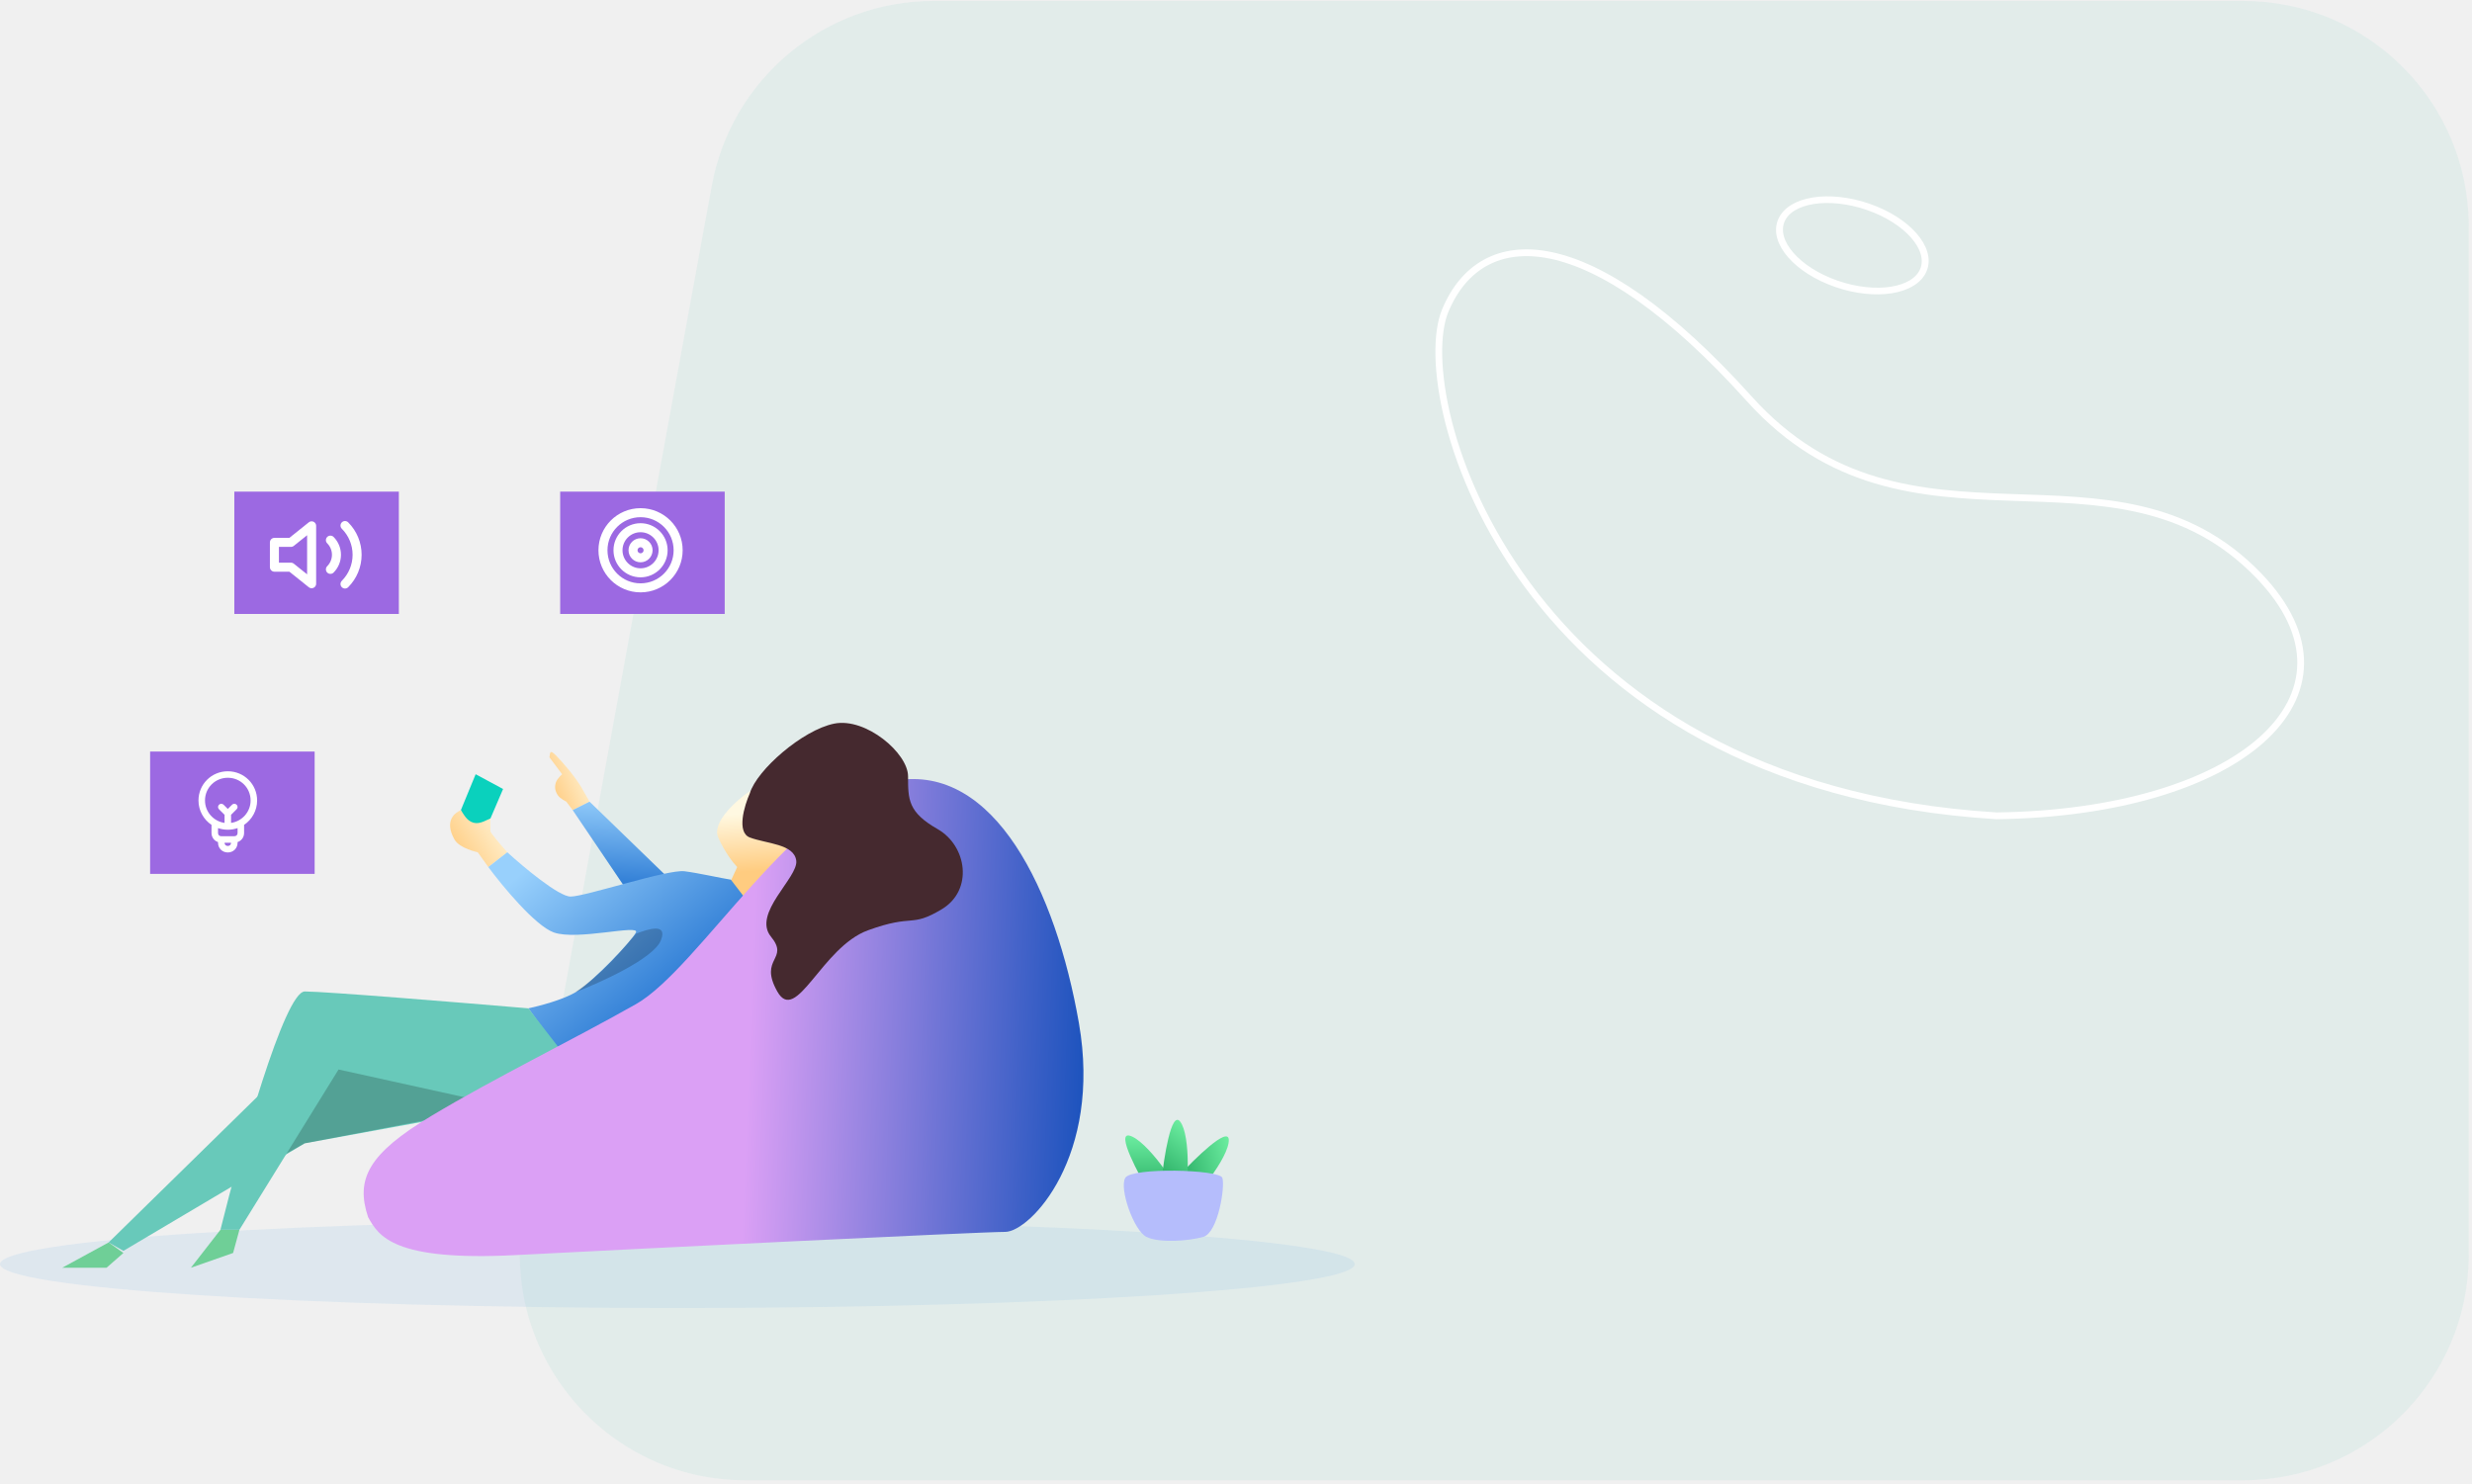
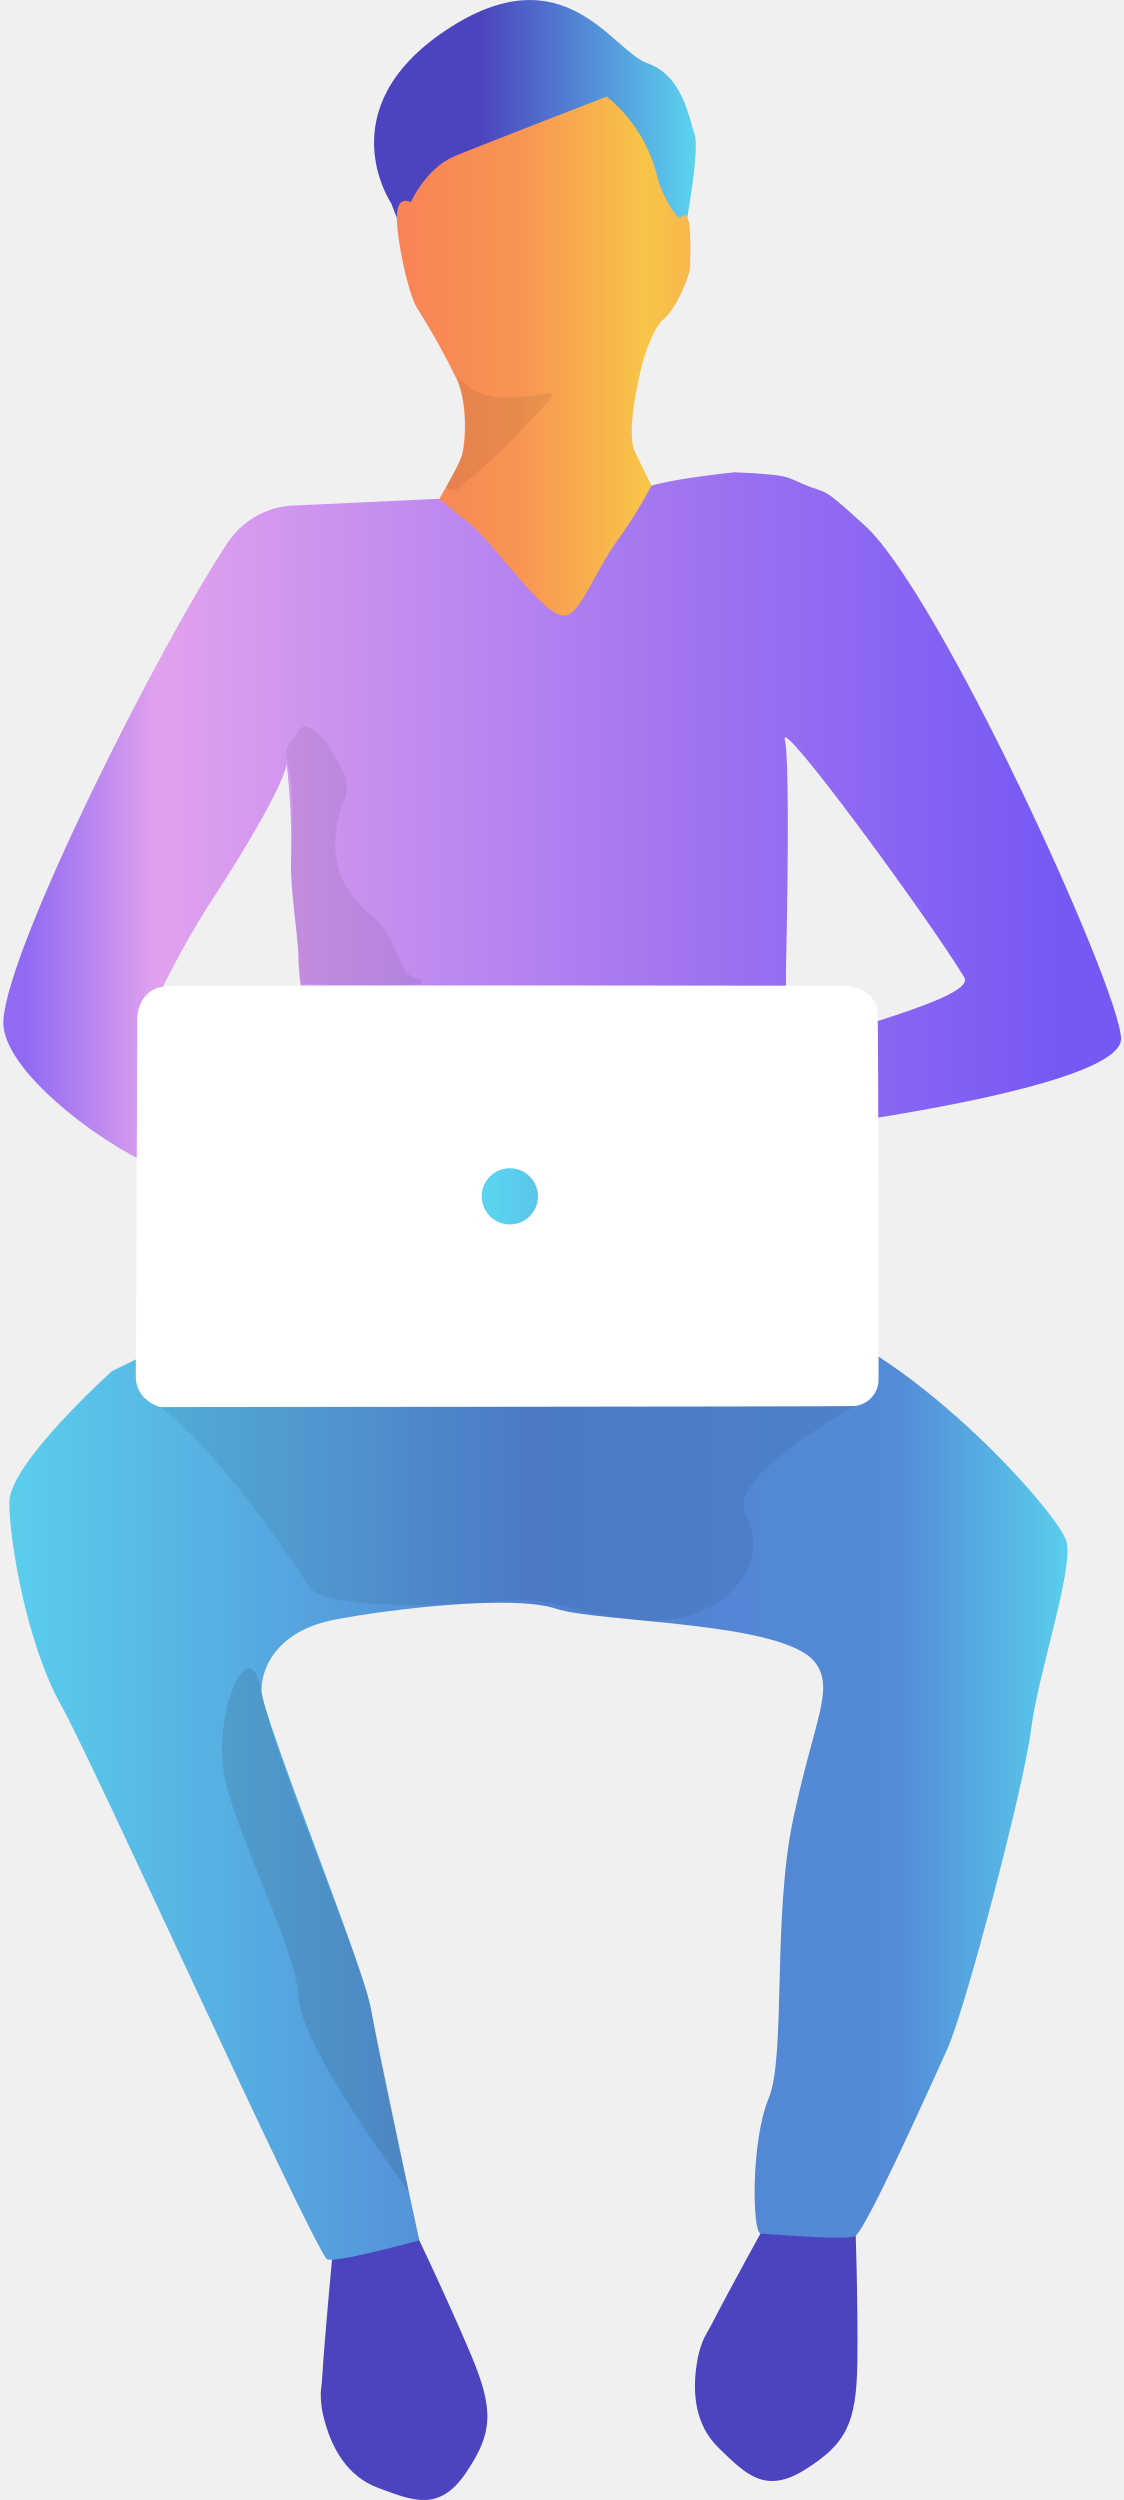
- <svg xmlns="http://www.w3.org/2000/svg" xmlns:xlink="http://www.w3.org/1999/xlink" fill="none" height="329" viewBox="0 0 548 329" width="548">
-   <linearGradient id="a">
-     <stop offset="0" stop-color="#6ceda0" />
-     <stop offset="1" stop-color="#199d56" />
-   </linearGradient>
-   <linearGradient id="b" gradientUnits="userSpaceOnUse" x1="255.538" x2="255.538" xlink:href="#a" y1="251.738" y2="267.624" />
-   <linearGradient id="c" gradientUnits="userSpaceOnUse" x1="273.901" x2="258.665" xlink:href="#a" y1="257.613" y2="262.113" />
-   <linearGradient id="d" gradientUnits="userSpaceOnUse" x1="265.733" x2="256.193" xlink:href="#a" y1="251.693" y2="264.395" />
-   <linearGradient id="e">
-     <stop offset="0" stop-color="#fff8e1" />
-     <stop offset="1" stop-color="#ffcc80" />
-   </linearGradient>
-   <linearGradient id="f" gradientUnits="userSpaceOnUse" x1="132.021" x2="121.327" xlink:href="#e" y1="170.037" y2="174.581" />
-   <linearGradient id="g" gradientUnits="userSpaceOnUse" x1="114.35" x2="101.318" xlink:href="#e" y1="182.846" y2="190.906" />
-   <linearGradient id="h">
-     <stop offset="0" stop-color="#98d0fc" />
-     <stop offset="1" stop-color="#3481d7" />
-   </linearGradient>
-   <linearGradient id="i" gradientUnits="userSpaceOnUse" x1="138.996" x2="137.852" xlink:href="#h" y1="176.449" y2="195.311" />
-   <linearGradient id="j" gradientUnits="userSpaceOnUse" x1="164" x2="164.808" xlink:href="#e" y1="180.5" y2="193.327" />
-   <linearGradient id="k" gradientUnits="userSpaceOnUse" x1="121" x2="146.847" xlink:href="#h" y1="189" y2="219.376" />
-   <linearGradient id="l" gradientUnits="userSpaceOnUse" x1="70" x2="101" y1="217" y2="251.5">
-     <stop offset="0" stop-color="#68c9ba" />
-     <stop offset="1" stop-color="#68c9ba" />
-   </linearGradient>
-   <linearGradient id="m" gradientUnits="userSpaceOnUse" x1="240" x2="166.369" y1="226" y2="223.12">
-     <stop offset="0" stop-color="#1f54be" />
-     <stop offset="1" stop-color="#dba0f5" />
-   </linearGradient>
-   <path d="m157.784 41.209c4.345-23.75 25.04-41.003 49.184-41.003h290.317c27.614 0 50 22.386 50 50v227.992c0 27.614-22.386 50-50 50h-332.024c-31.217 0-54.801-28.29-49.184-58.997z" fill="#68c9ba" opacity=".1" />
-   <path d="m500.729 127.633c25.724 26.733-4.65 52.545-58.111 53.241-106.287-6.417-130.272-92.656-122.239-111.992 8.033-19.336 31.951-19.863 67.39 19.526 35.439 39.389 80.804 5.811 112.96 39.225z" stroke="#fff" stroke-width="1.5" />
-   <ellipse rx="16.678" ry="9.23" stroke="#fff" stroke-width="1.5" transform="matrix(.944875 .32743 -.381598 .924328 410.633 54.3986)" />
-   <ellipse cx="150.157" cy="280.26" fill="#98c3e8" opacity=".2" rx="150.157" ry="9.74" />
-   <path d="m250.397 251.781c-2.992-.748 1.87 8.417 4.676 13.093 2.129 3.741 6.546 3.273 6.546.935s-7.481-13.092-11.222-14.028z" fill="url(#b)" />
-   <path d="m272.404 252.695c-.13-3.082-7.543 4.178-11.232 8.193-2.985 3.101-1.286 7.205.957 6.542 2.242-.662 10.437-10.882 10.275-14.735z" fill="url(#c)" />
-   <path d="m261.597 248.64c-1.944-2.396-3.559 7.853-4.124 13.277-.544 4.269 3.269 6.548 4.673 4.678 1.404-1.869 1.88-14.961-.549-17.955z" fill="url(#d)" />
-   <path d="m51.672 277.799 1.403-5.144h-4.208l-6.546 8.417z" fill="#6fcf97" />
-   <path d="m23.617 281.072 3.741-3.273-3.273-2.338-10.287 5.611z" fill="#6fcf97" />
-   <path d="m111.524 174.93-2.806 6.546-1.403 1.87-4.676 1.403-.467-5.144 3.273-7.949z" fill="#0ad1bd" />
-   <path d="m125.551 177.735 1.403 1.87 3.741-1.87-1.871-3.273c-1.402-2.338-4.068-5.471-5.611-7.014-1.402-1.403-1.247-.467-1.402.468l2.805 3.74s-1.15.994-1.403 1.871c-.308 1.067-.146 1.88.468 2.805.504.761 1.87 1.403 1.87 1.403z" fill="url(#f)" />
-   <path d="m105.912 188.957 2.338 3.273 4.208-3.273c-1.247-1.403-3.741-4.302-3.741-4.676v-2.805c-.935.312-2.286 1.325-3.74.935-1.497-.402-2.182-1.87-2.806-2.806 0 0-.944.464-1.403.936-1.528 1.57-1.094 3.712 0 5.611 1.143 1.982 5.144 2.805 5.144 2.805z" fill="url(#g)" />
-   <path d="m130.695 177.735 17.305 16.765-9.356 2.406-11.69-17.3z" fill="url(#i)" />
-   <path d="m159.218 185.684c-1.496-3.367 4.053-8.261 7.014-10.287l12.625 14.963-6.079 7.949-4.676 10.287-7.481-10.287 2.805-6.079c-.779-.779-2.712-3.179-4.208-6.546z" fill="url(#j)" />
-   <path d="m27.358 277.331-3.273-1.87 47.226-46.291h36.939l7.949 15.43-48.629 8.884z" fill="#68c9ba" />
-   <path d="m114.5 244.5-47 9-8 4.5 14-28z" fill="#000" opacity=".2" />
-   <path d="m127.889 219.818c-2.993 1.87-8.573 3.273-10.755 3.741l9.352 13.092 28.523-7.949 11.689-27.587-4.676-6.079c-2.026-.312-7.294-1.496-10.286-1.87-3.741-.468-21.977 5.611-25.25 5.611-2.619 0-10.443-6.547-14.028-9.82l-4.208 3.273c3.117 4.209 10.38 12.999 14.495 14.496 5.144 1.87 19.171-1.871 18.236 0-.935 1.87-9.352 10.754-13.092 13.092z" fill="url(#k)" />
-   <path d="m146.5 208.5c-1.6 4-13.333 9.333-19 11.5 6-4 10.5-9.5 13.5-13 2.667-1 7.1-2.5 5.5 1.5z" fill="#000" opacity=".2" />
-   <path d="m53.075 272.655h-4.208c4.364-17.612 14.215-52.837 18.703-52.837 4.489 0 34.913 2.494 49.564 3.741l7.949 10.286-21.084 9.655-28.948-6.381z" fill="url(#l)" />
-   <path d="m114.33 278.266c-27.12 1.403-30.393-4.208-32.731-8.416-2.805-8.417 0-14.028 14.028-22.444 14.028-8.417 31.329-16.834 45.356-24.783 14.028-7.949 35.537-45.823 57.513-49.564 21.977-3.74 35.537 24.315 40.68 53.773 5.144 29.458-10.754 46.291-16.365 46.291s-81.36 3.74-108.48 5.143z" fill="url(#m)" />
-   <path d="m166.231 185.684c-2.992-1.122-1.246-7.014 0-9.819 1.539-5.144 11.69-14.028 18.704-15.431 7.013-1.402 16.365 6.547 16.365 11.69 0 5.144 0 7.949 6.546 11.69 6.547 3.74 7.949 13.56.936 17.768-7.014 4.208-6.079.935-16.366 4.676s-15.898 21.041-20.106 13.56 2.805-7.014-1.403-12.157c-4.208-5.144 6.079-13.093 5.611-16.833-.468-3.741-6.546-3.741-10.287-5.144z" fill="#45292f" />
-   <path d="m33.278 166.628h36.472v27.12h-36.472z" fill="#9c69e2" />
-   <path d="m51.946 109h36.472v27.12h-36.472z" fill="#9c69e2" />
-   <path d="m124.184 109h36.472v27.12h-36.472z" fill="#9c69e2" />
-   <path d="m249.461 261.133c1.402-2.338 20.847-1.87 21.509 0 .661 1.871-.936 12.158-4.209 13.093-3.272.935-9.819 1.402-12.625 0-2.806-1.403-6.078-10.755-4.675-13.093z" fill="#b5bdfc" />
-   <path d="m69.083 116.583-4.583 3.667h-3.667v5.5h3.667l4.583 3.667z" stroke="#fff" stroke-linecap="round" stroke-linejoin="round" stroke-width="2" />
-   <path d="m76.481 116.519c1.718 1.719 2.684 4.05 2.684 6.481s-.965 4.762-2.684 6.481m-3.236-9.726c.859.86 1.342 2.025 1.342 3.24 0 1.216-.483 2.381-1.342 3.241" stroke="#fff" stroke-linecap="round" stroke-linejoin="round" stroke-width="2" />
-   <path d="m57 177.48c0-3.6-2.889-6.48-6.5-6.48s-6.5 2.88-6.5 6.48c0 2.232 1.156 4.248 2.889 5.4v1.8c0 .936.578 1.728 1.444 2.016v.144c0 1.224.939 2.16 2.167 2.16s2.167-.936 2.167-2.16v-.144c.867-.288 1.444-1.08 1.444-2.016v-1.8c1.733-1.152 2.889-3.168 2.889-5.4zm-11.556 0c0-2.808 2.239-5.04 5.056-5.04s5.056 2.232 5.056 5.04c0 2.52-1.878 4.608-4.333 4.968v-1.8l1.228-1.224c.289-.288.289-.72 0-1.008s-.722-.288-1.011 0l-.939.936-.939-.936c-.289-.288-.722-.288-1.011 0s-.289.72 0 1.008l1.228 1.224v1.8c-2.456-.36-4.333-2.448-4.333-4.968zm5.056 10.08c-.433 0-.722-.288-.722-.72h1.444c0 .432-.289.72-.722.72zm2.167-2.88c0 .432-.289.72-.722.72h-2.889c-.433 0-.722-.288-.722-.72v-1.08c.65.216 1.372.36 2.167.36s1.517-.144 2.167-.36z" fill="#fff" />
-   <g stroke="#fff">
-     <path d="m142 130.333c4.602 0 8.333-3.731 8.333-8.333s-3.731-8.333-8.333-8.333-8.333 3.731-8.333 8.333 3.731 8.333 8.333 8.333z" stroke-linecap="round" stroke-linejoin="round" stroke-width="2" />
-     <path d="m142 127c2.761 0 5-2.239 5-5s-2.239-5-5-5-5 2.239-5 5 2.239 5 5 5z" stroke-linecap="round" stroke-linejoin="round" stroke-width="2" />
-     <path d="m142 123.667c.92 0 1.667-.746 1.667-1.667 0-.92-.747-1.667-1.667-1.667s-1.667.747-1.667 1.667c0 .921.747 1.667 1.667 1.667z" stroke-linecap="round" stroke-linejoin="round" stroke-width="2" />
+ <svg xmlns="http://www.w3.org/2000/svg" id="man_working" data-name="man working" viewBox="0 0 172.57 384.15">
+   <defs>
+     <style>.cls-1{fill:none;}.cls-2{clip-path:url(#clip-path);}.cls-3{fill:#4b44be;}.cls-4{fill:url(#linear-gradient);}.cls-5{fill:url(#linear-gradient-2);}.cls-6{fill:url(#linear-gradient-3);}.cls-7{opacity:0.1;}.cls-8{clip-path:url(#clip-path-3);}.cls-9{fill:url(#linear-gradient-4);}.cls-10{opacity:0.07;}.cls-11{opacity:0.07;}.cls-12{clip-path:url(#clip-path-6);}.cls-13{clip-path:url(#clip-path-7);}.cls-14{fill:#fff;}.cls-15{clip-path:url(#clip-path-9);}.cls-16{fill:url(#linear-gradient-5);}</style>
+     <clipPath id="clip-path" transform="translate(-270.82 -248.91)">
+       <rect class="cls-1" x="-284.96" y="64.91" width="1240.2" height="697.61" />
+     </clipPath>
+     <linearGradient id="linear-gradient" x1="328.34" y1="272.35" x2="377.78" y2="272.35" gradientUnits="userSpaceOnUse">
+       <stop offset="0" stop-color="#4b44be" />
+       <stop offset="0.33" stop-color="#4b44be" />
+       <stop offset="1" stop-color="#5bd3ef" />
+     </linearGradient>
+     <linearGradient id="linear-gradient-2" x1="323.21" y1="313.87" x2="389.42" y2="313.87" gradientUnits="userSpaceOnUse">
+       <stop offset="0" stop-color="#f87b58" />
+       <stop offset="0.41" stop-color="#f89453" />
+       <stop offset="0.71" stop-color="#f8c548" />
+       <stop offset="1" stop-color="#f89c51" />
+     </linearGradient>
+     <linearGradient id="linear-gradient-3" x1="272.25" y1="520.68" x2="434.83" y2="520.68" gradientUnits="userSpaceOnUse">
+       <stop offset="0" stop-color="#5aceed" />
+       <stop offset="0.39" stop-color="#5492d8" />
+       <stop offset="0.49" stop-color="#5282d3" />
+       <stop offset="0.84" stop-color="#538bd6" />
+       <stop offset="1" stop-color="#5aceed" />
+     </linearGradient>
+     <clipPath id="clip-path-3" transform="translate(-270.82 -248.91)">
+       <path class="cls-1" d="M383.65,321.48c-8,.87-11.48,1.67-12.73,2.06a70.22,70.22,0,0,1-4.63,7.59c-4.15,5.37-6.13,12.18-8.72,12.38-3.38.26-11.19-11.79-15.21-14.66-2.6-1.86-2.87-2.65-4.31-3.29l-22.74,1.06a12.79,12.79,0,0,0-9.45,5.6c-10.43,15.64-33.8,62-34.52,73.46-.52,8.36,18.42,21.18,23.73,22.46,2.16.52,5.94-20.06,7.2-21.9l-7.94-2.46a129.32,129.32,0,0,1,9.34-17c1-1.48,10.15-15.63,11.21-20.41a104.16,104.16,0,0,1,.67,14.07c-.23,5.72,1.14,11.81,1.14,16.05s2.93,17.78-.17,25.41-7.63,25.29-7.63,25.29l78.27-.42s3.59-29,4.72-40.55a91.7,91.7,0,0,1-.24-10.65c.3-14.37.4-30.46-.22-33-1-4.06,22.34,27.81,27.57,36.53,2.17,3.62-27.6,10-30.06,12.82s2.51,10.8,2.51,10.8,51.95-6.32,51.64-14.27-27.84-68.28-39.38-78.79c-7.17-6.54-5.32-4.55-9.7-6.47-2.51-1.09-2.18-1.17-7.24-1.56" />
+     </clipPath>
+     <linearGradient id="linear-gradient-4" x1="-750.41" y1="-129.06" x2="-749.77" y2="-129.06" gradientTransform="translate(199184.75 34390.02) scale(265.43)" gradientUnits="userSpaceOnUse">
+       <stop offset="0" stop-color="#906af2" />
+       <stop offset="0.12" stop-color="#e1a1ed" />
+       <stop offset="0.64" stop-color="#9b71f1" />
+       <stop offset="0.94" stop-color="#7658f4" />
+       <stop offset="1" stop-color="#7658f4" />
+     </linearGradient>
+     <clipPath id="clip-path-6" transform="translate(-270.82 -248.91)">
+       <rect class="cls-1" x="280.01" y="464.84" width="135.66" height="40.31" />
+     </clipPath>
+     <clipPath id="clip-path-7" transform="translate(-270.82 -248.91)">
+       <rect class="cls-1" x="313.77" y="332.6" width="25.81" height="67.71" />
+     </clipPath>
+     <clipPath id="clip-path-9" transform="translate(-270.82 -248.91)">
+       <path class="cls-1" d="M344.84,432.74a4.32,4.32,0,1,0,4.31-4.32,4.31,4.31,0,0,0-4.31,4.32" />
+     </clipPath>
+     <linearGradient id="linear-gradient-5" x1="-759.7" y1="-52.73" x2="-759.06" y2="-52.73" gradientTransform="matrix(-13.37, 0, 0, 13.37, -10072.96, 888.69)" gradientUnits="userSpaceOnUse">
+       <stop offset="0" stop-color="#59c2e9" />
+       <stop offset="1" stop-color="#5bd3ef" />
+     </linearGradient>
+   </defs>
+   <g class="cls-2">
+     <g class="cls-2">
+       <path class="cls-3" d="M402.18,589.94l-13.38.12s-5.8,10.49-8.68,16.1c-.18.36-.7,1.26-1.06,1.91a14.32,14.32,0,0,0-1,3.06c-1.06,5.49-.39,10.5,3.26,14,4,3.83,7,7.19,13.24,3.24s7.87-7,8-16.45-.33-22-.33-22" transform="translate(-270.82 -248.91)" />
+       <path class="cls-3" d="M334.05,590.63l-12.21,5.45s-1.13,11.94-1.52,18.23c0,.41-.14,1.44-.21,2.18a14.29,14.29,0,0,0,.29,3.21c1.22,5.45,3.84,9.78,8.58,11.52,5.2,1.9,9.3,3.78,13.43-2.33s4.4-9.59.73-18.27-9.09-20-9.09-20" transform="translate(-270.82 -248.91)" />
+     </g>
+     <path class="cls-4" d="M337,295.8l38.32-7.35s3.2-16,2.24-18.84-1.86-9.09-7.29-11-12.73-17.19-30.94-5.05-8.39,26.6-8.39,26.6Z" transform="translate(-270.82 -248.91)" />
+     <path class="cls-5" d="M364.06,263.75s-19.09,7.37-23.43,9.18-6.69,7.05-6.69,7.05-2.14-1.27-2.14,2.35,1.78,11.77,3.07,13.85a111.34,111.34,0,0,1,6.08,10.9c1.76,3.73,1.37,9.35.95,11.42-.8,3.9-18.69,31.21-18.69,31.21l6.63,7.73,7.42,6.55,52.16-4s-18.16-35.56-21-41.56c-1.28-2.69.08-9.22.83-12.55.68-3.05,2.17-6.88,3.62-8s4-6.15,4-8.33.42-9.07-1.45-7.24c-.5.49-3-3.41-3.71-6.67A22.72,22.72,0,0,0,364.06,263.75Z" transform="translate(-270.82 -248.91)" />
+     <path class="cls-6" d="M288.05,459.58s-15.8,14.18-15.8,20.17,2.72,21.8,7.9,31.07,37,79.74,40.83,85.17c.66.94,14.27-2.84,14.27-2.84s-6.31-28.91-7.4-35.45S311,512.46,311,508.64s2.72-9.27,11.45-10.9,27.25-3.82,33.79-1.64S391,498,396,504.28c3.17,4.05,0,8.65-3.27,24s-1.09,36.55-3.81,43.1-2.54,20.65-1.2,20.74c3.65.23,13.53,1.07,14.56.34,1.81-1.29,12.27-24.65,14.07-28.62,2.84-6.24,11.81-40.43,12.9-49.15s6.54-24.53,5.45-28.89-25.07-31.07-43.06-34.89-73.59-8.17-80.13-3.81S288.05,459.58,288.05,459.58Z" transform="translate(-270.82 -248.91)" />
+     <path class="cls-7" d="M333.62,585.64s-4.95-24.46-6.36-30.29c-1.61-6.65-14.41-36.65-16.31-46.71-1.84-9.69-7.35,3.53-5.71,12.8s10.9,26.16,11.44,34.34S333.62,585.64,333.62,585.64Z" transform="translate(-270.82 -248.91)" />
+     <g class="cls-8">
+       <rect class="cls-9" y="69.34" width="172.57" height="128.9" />
+     </g>
+     <path class="cls-11" d="M341.67,324.73c-.92-1.21-3.58.64-1.18-3,4-6.09.45-15.41.45-15.41s2,4.24,9,3.67,8.19-2.63.48,5.52-9.94,7.9-8.77,9.26" transform="translate(-270.82 -248.91)" />
+     <g class="cls-2">
+       <g class="cls-10">
+         <g class="cls-12">
+           <path d="M295.41,465.13,405,463.42s-23,11.9-19.61,18.23c4.45,8.34-4.48,17.68-17.06,16.14-10.64-1.3-12.84-3.48-19.44-2.92-17.11,1.45-28.87.45-30.57-2.15-14.11-21.67-22.88-27.59-22.88-27.59" transform="translate(-270.82 -248.91)" />
+         </g>
+       </g>
+       <g class="cls-10">
+         <g class="cls-13">
+           <path d="M321.2,363.33c1.88,3.38,3.69,5.26,2.58,8.18-2.19,5.76-2.7,12.58,4.1,18.05,4.59,3.69,3.77,9.55,7.26,9.6,2.7,1.59-5.22,1.12-5.22,1.12H322L317,400c.06-1.11-1.51-15.81-1.44-17.82.25-7.08.39-11.23-.18-14.33-1-5.24-.71-3.27,1.55-6.94.83-1.33,3.34,1.21,4.3,2.43" transform="translate(-270.82 -248.91)" />
+         </g>
+       </g>
+     </g>
+     <g class="cls-2">
+       <path class="cls-14" d="M291.91,405.46s-.08-4.77,4.62-5,104.6-.08,104.6-.08,4.39.52,4.54,4.1.15,56.32.15,56.32a4.08,4.08,0,0,1-4.25,4.17c-4.32.08-106.16.15-106.16.15s-3.8-1-3.73-4.77.23-54.9.23-54.9" transform="translate(-270.82 -248.91)" />
+     </g>
+     <g class="cls-15">
+       <rect class="cls-16" x="74.02" y="179.51" width="8.63" height="8.63" />
+     </g>
  </g>
</svg>
